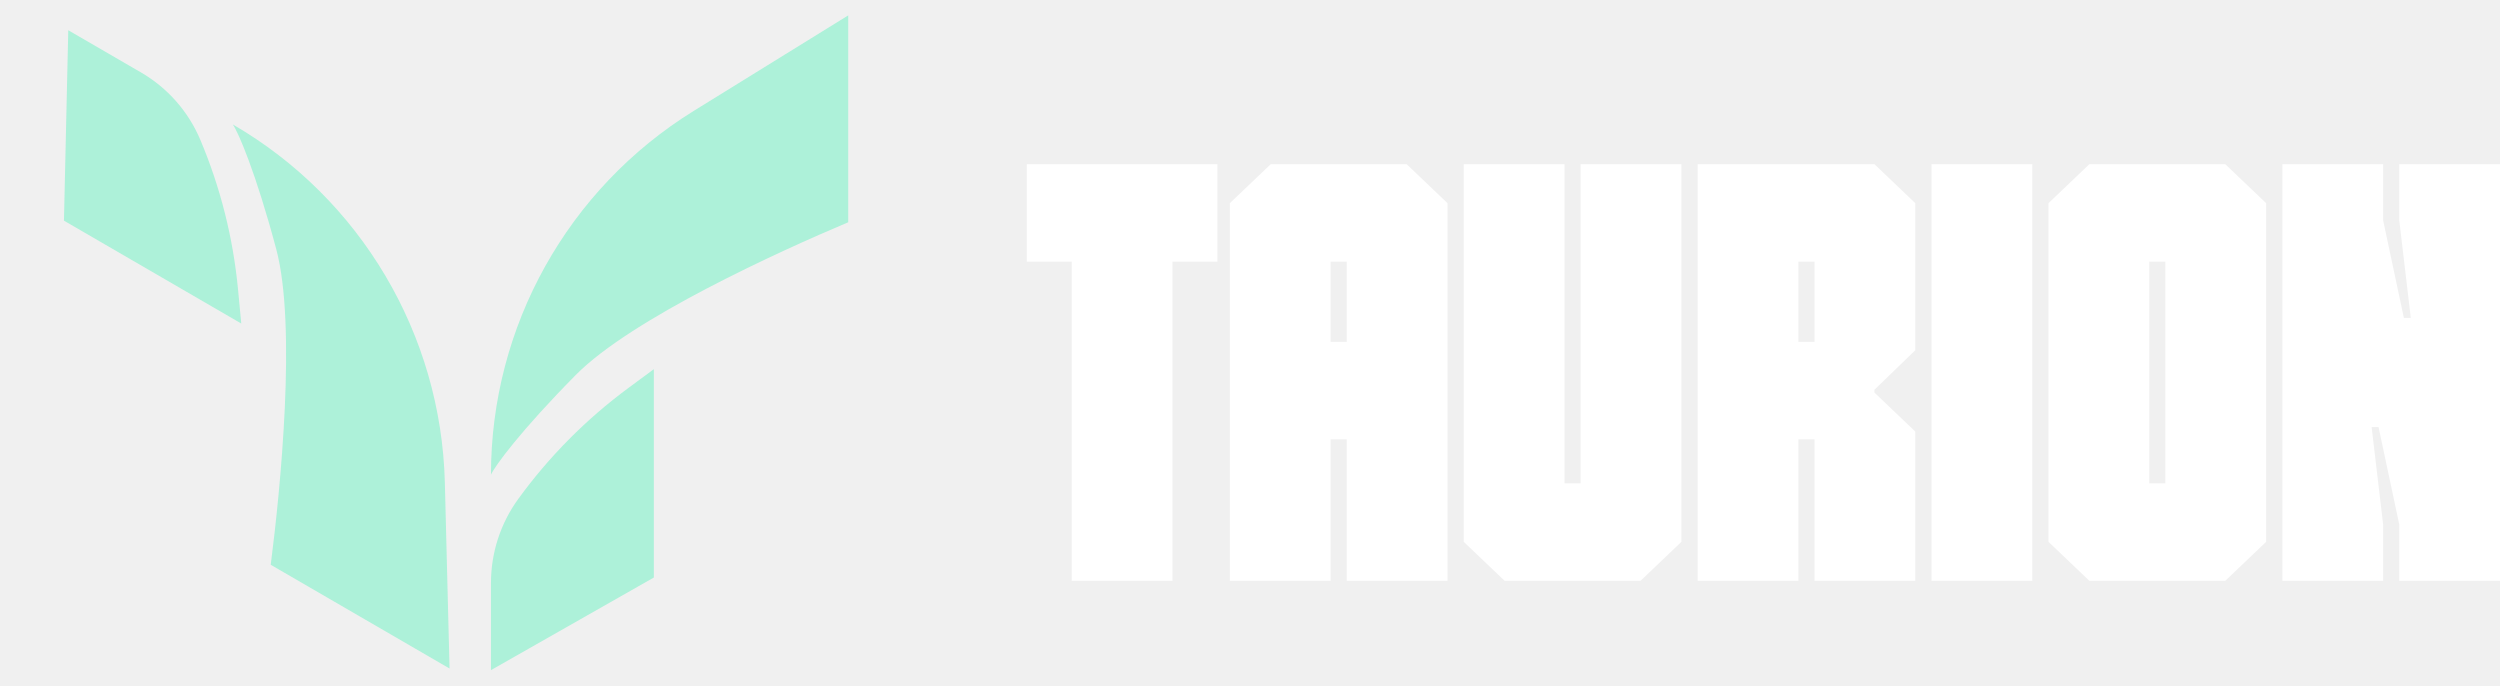
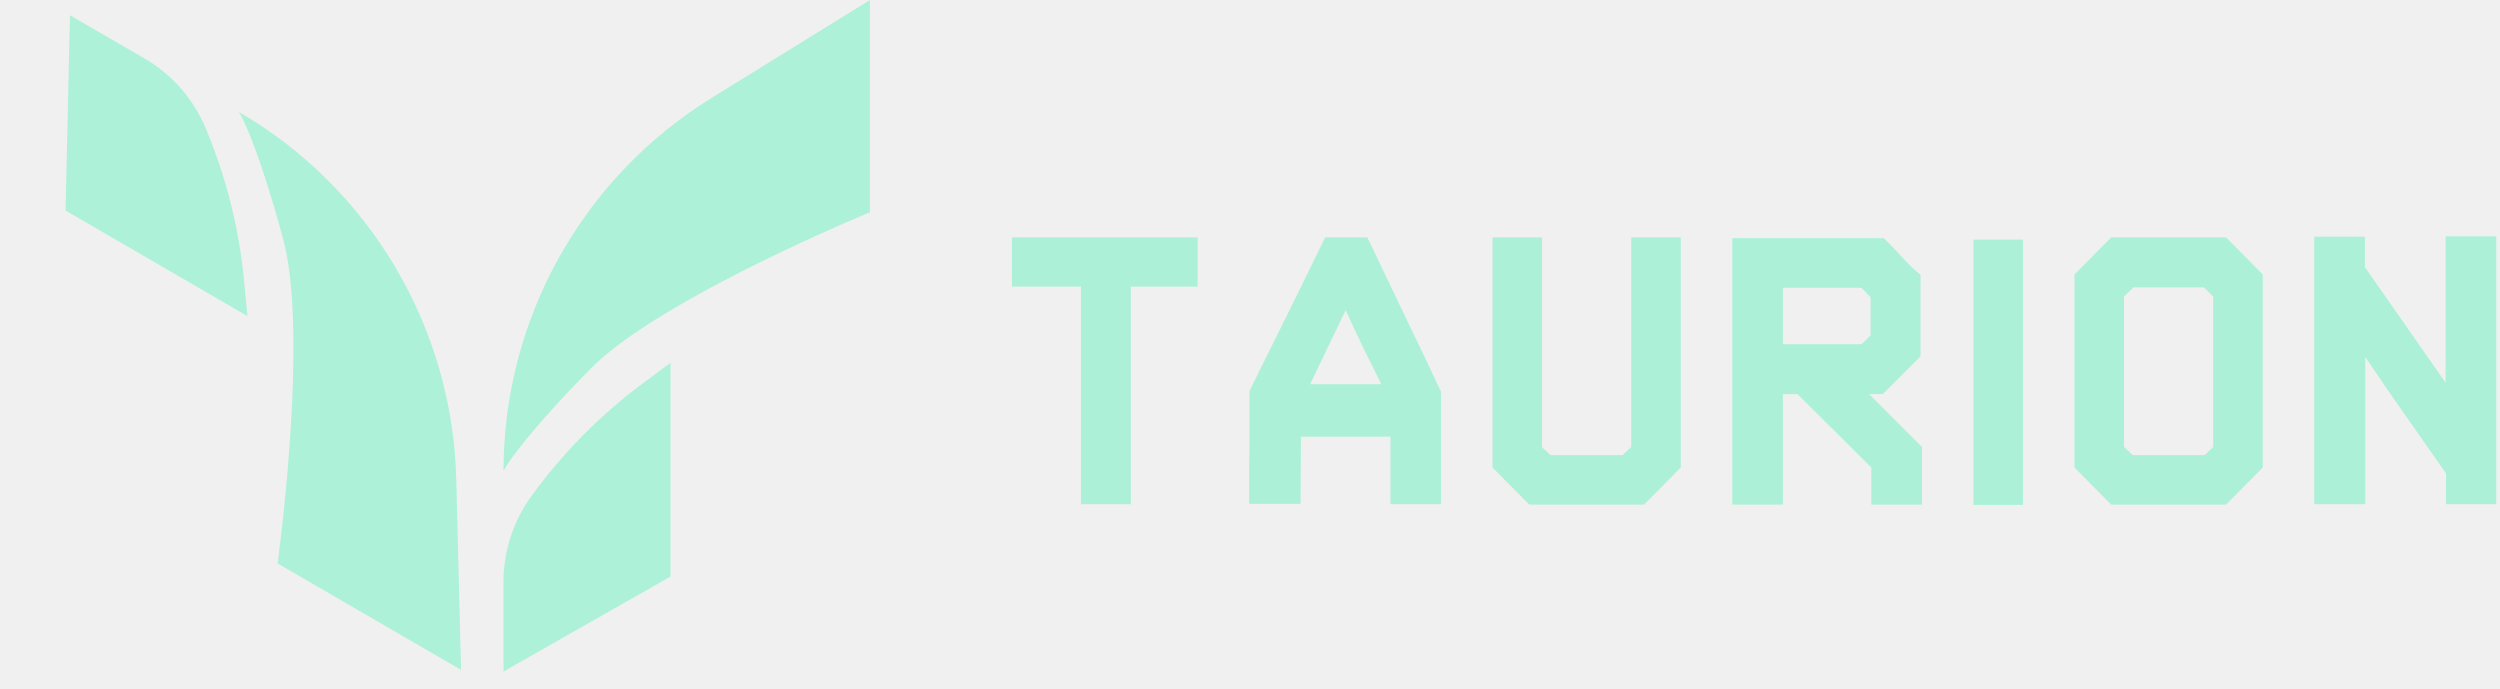
- <svg xmlns="http://www.w3.org/2000/svg" width="124" height="34" viewBox="0 0 124 34" fill="none">
-   <path d="M13.428 28.013L22.298 33.159L22.065 23.94C21.88 16.587 17.893 9.854 11.543 6.17C11.807 6.525 12.685 8.545 13.702 12.358C14.718 16.171 13.911 24.264 13.428 28.013Z" fill="#ADF1D9" />
-   <path d="M3.172 10.945L11.967 16.048L11.807 14.362C11.565 11.806 10.935 9.302 9.937 6.937C9.344 5.532 8.311 4.358 6.995 3.594L3.386 1.5L3.172 10.945Z" fill="#ADF1D9" />
-   <path d="M42.073 11.024V0.762L34.411 5.499C28.158 9.366 24.352 16.195 24.352 23.547C24.524 23.142 25.814 21.373 28.567 18.59C31.32 15.807 38.632 12.473 42.073 11.024Z" fill="#ADF1D9" />
-   <path d="M32.431 28.645V18.31L31.161 19.248C29.072 20.792 27.231 22.648 25.704 24.75C24.825 25.961 24.352 27.419 24.352 28.915V33.238L32.431 28.645Z" fill="#ADF1D9" />
-   <path d="M53.157 28.809V12.978H50.93V8.143H60.382V12.978H58.155V28.809H53.157Z" fill="white" />
-   <path d="M61.001 28.809V10.077L63.029 8.143H69.768L71.796 10.077V28.809H66.798V21.791H65.999V28.809H61.001ZM65.999 16.956H66.798V12.978H65.999V16.956Z" fill="white" />
-   <path d="M72.602 26.875V8.143H77.6V23.974H78.399V8.143H83.397V26.875L81.369 28.809H74.63L72.602 26.875Z" fill="white" />
-   <path d="M84.204 28.809V8.143H92.971L94.998 10.077V17.371L92.971 19.332V19.471L94.998 21.405V28.809H90.001V21.791H89.201V28.809H84.204ZM89.201 16.956H90.001V12.978H89.201V16.956Z" fill="white" />
-   <path d="M95.805 28.809V8.143H100.802V28.809H95.805Z" fill="white" />
-   <path d="M101.605 26.875V10.077L103.633 8.143H110.372L112.4 10.077V26.875L110.372 28.809H103.633L101.605 26.875ZM106.603 23.974H107.402V12.978H106.603V23.974Z" fill="white" />
-   <path d="M113.207 28.809V8.143H118.204V10.933L119.232 15.768H119.575L119.004 10.933V8.143H124.001V28.809H119.004V26.019L117.976 21.184H117.633L118.204 26.019V28.809H113.207Z" fill="white" />
+ <svg xmlns="http://www.w3.org/2000/svg" width="109" height="30" viewBox="0 0 109 30" fill="none">
+   <path d="M12.106 24.568L20.103 29.207L19.893 20.896C19.726 14.267 16.132 8.197 10.408 4.876C10.646 5.195 11.437 7.017 12.353 10.454C13.27 13.892 12.542 21.188 12.106 24.568Z" fill="#ADF1D9" />
+   <path d="M2.858 9.18L10.787 13.781L10.643 12.26C10.425 9.957 9.857 7.699 8.958 5.567C8.423 4.3 7.492 3.242 6.305 2.553L3.051 0.665L2.858 9.18Z" fill="#ADF1D9" />
+   <path d="M37.929 9.252V0L31.021 4.271C25.384 7.757 21.952 13.913 21.952 20.542C22.107 20.176 23.271 18.582 25.752 16.073C28.234 13.564 34.826 10.559 37.929 9.252Z" fill="#ADF1D9" />
+   <path d="M29.235 25.137V15.819L28.091 16.665C26.207 18.057 24.548 19.73 23.172 21.626C22.379 22.717 21.952 24.032 21.952 25.381V29.278L29.235 25.137Z" fill="#ADF1D9" />
+   <path d="M49.304 12.496V21.984H47.128V12.496H44.12V10.352H52.216V12.496H49.304ZM60.224 16.752C60.085 16.464 59.957 16.203 59.84 15.968C59.722 15.733 59.605 15.499 59.488 15.264C59.37 15.019 59.248 14.763 59.12 14.496C58.992 14.219 58.842 13.893 58.672 13.52L57.12 16.752H60.224ZM56.704 21.968H54.464C54.464 21.787 54.464 21.563 54.464 21.296C54.464 21.029 54.464 20.699 54.464 20.304C54.474 19.909 54.48 19.445 54.48 18.912C54.48 18.379 54.48 17.755 54.48 17.04C55.013 15.963 55.562 14.853 56.128 13.712C56.693 12.571 57.242 11.451 57.776 10.352H59.616C60.17 11.515 60.709 12.64 61.232 13.728C61.754 14.805 62.288 15.925 62.832 17.088V21.984H60.624V19.04H56.72L56.704 21.968ZM73.281 10.352V20.384L71.681 22H66.673L65.073 20.384V10.352H67.233V19.488C67.308 19.573 67.361 19.627 67.393 19.648C67.425 19.669 67.495 19.733 67.601 19.84H70.753C70.817 19.776 70.865 19.728 70.897 19.696C70.94 19.664 71.014 19.595 71.121 19.488V10.352H73.281ZM81.158 15.008C81.212 14.955 81.27 14.901 81.334 14.848C81.398 14.784 81.473 14.709 81.558 14.624V12.96L81.158 12.544H77.734V15.008H81.158ZM81.494 17.184L83.798 19.488V22H81.59V20.384L78.374 17.184H77.734V22H75.526V10.384H82.134C82.412 10.651 82.673 10.923 82.918 11.2C83.164 11.477 83.436 11.739 83.734 11.984V15.536L82.086 17.184H81.494ZM86.042 10.448H88.202V22.016H86.042V10.448ZM96.128 19.84C96.192 19.776 96.24 19.728 96.272 19.696C96.315 19.664 96.389 19.595 96.496 19.488V12.928L96.08 12.528H93.024L92.608 12.928V19.488L92.992 19.84H96.128ZM98.656 20.384L97.056 22H92.048L90.448 20.384V11.968L92.048 10.352H97.056L98.656 11.968V20.384ZM106.629 10.304H108.837V21.984H106.645V20.64C106.293 20.139 105.984 19.696 105.717 19.312C105.451 18.928 105.189 18.555 104.933 18.192C104.677 17.819 104.405 17.429 104.117 17.024C103.84 16.608 103.509 16.123 103.125 15.568V21.984H100.901V10.32H103.109V11.648L106.629 16.688V10.304Z" fill="#ACF0D8" />
</svg>
